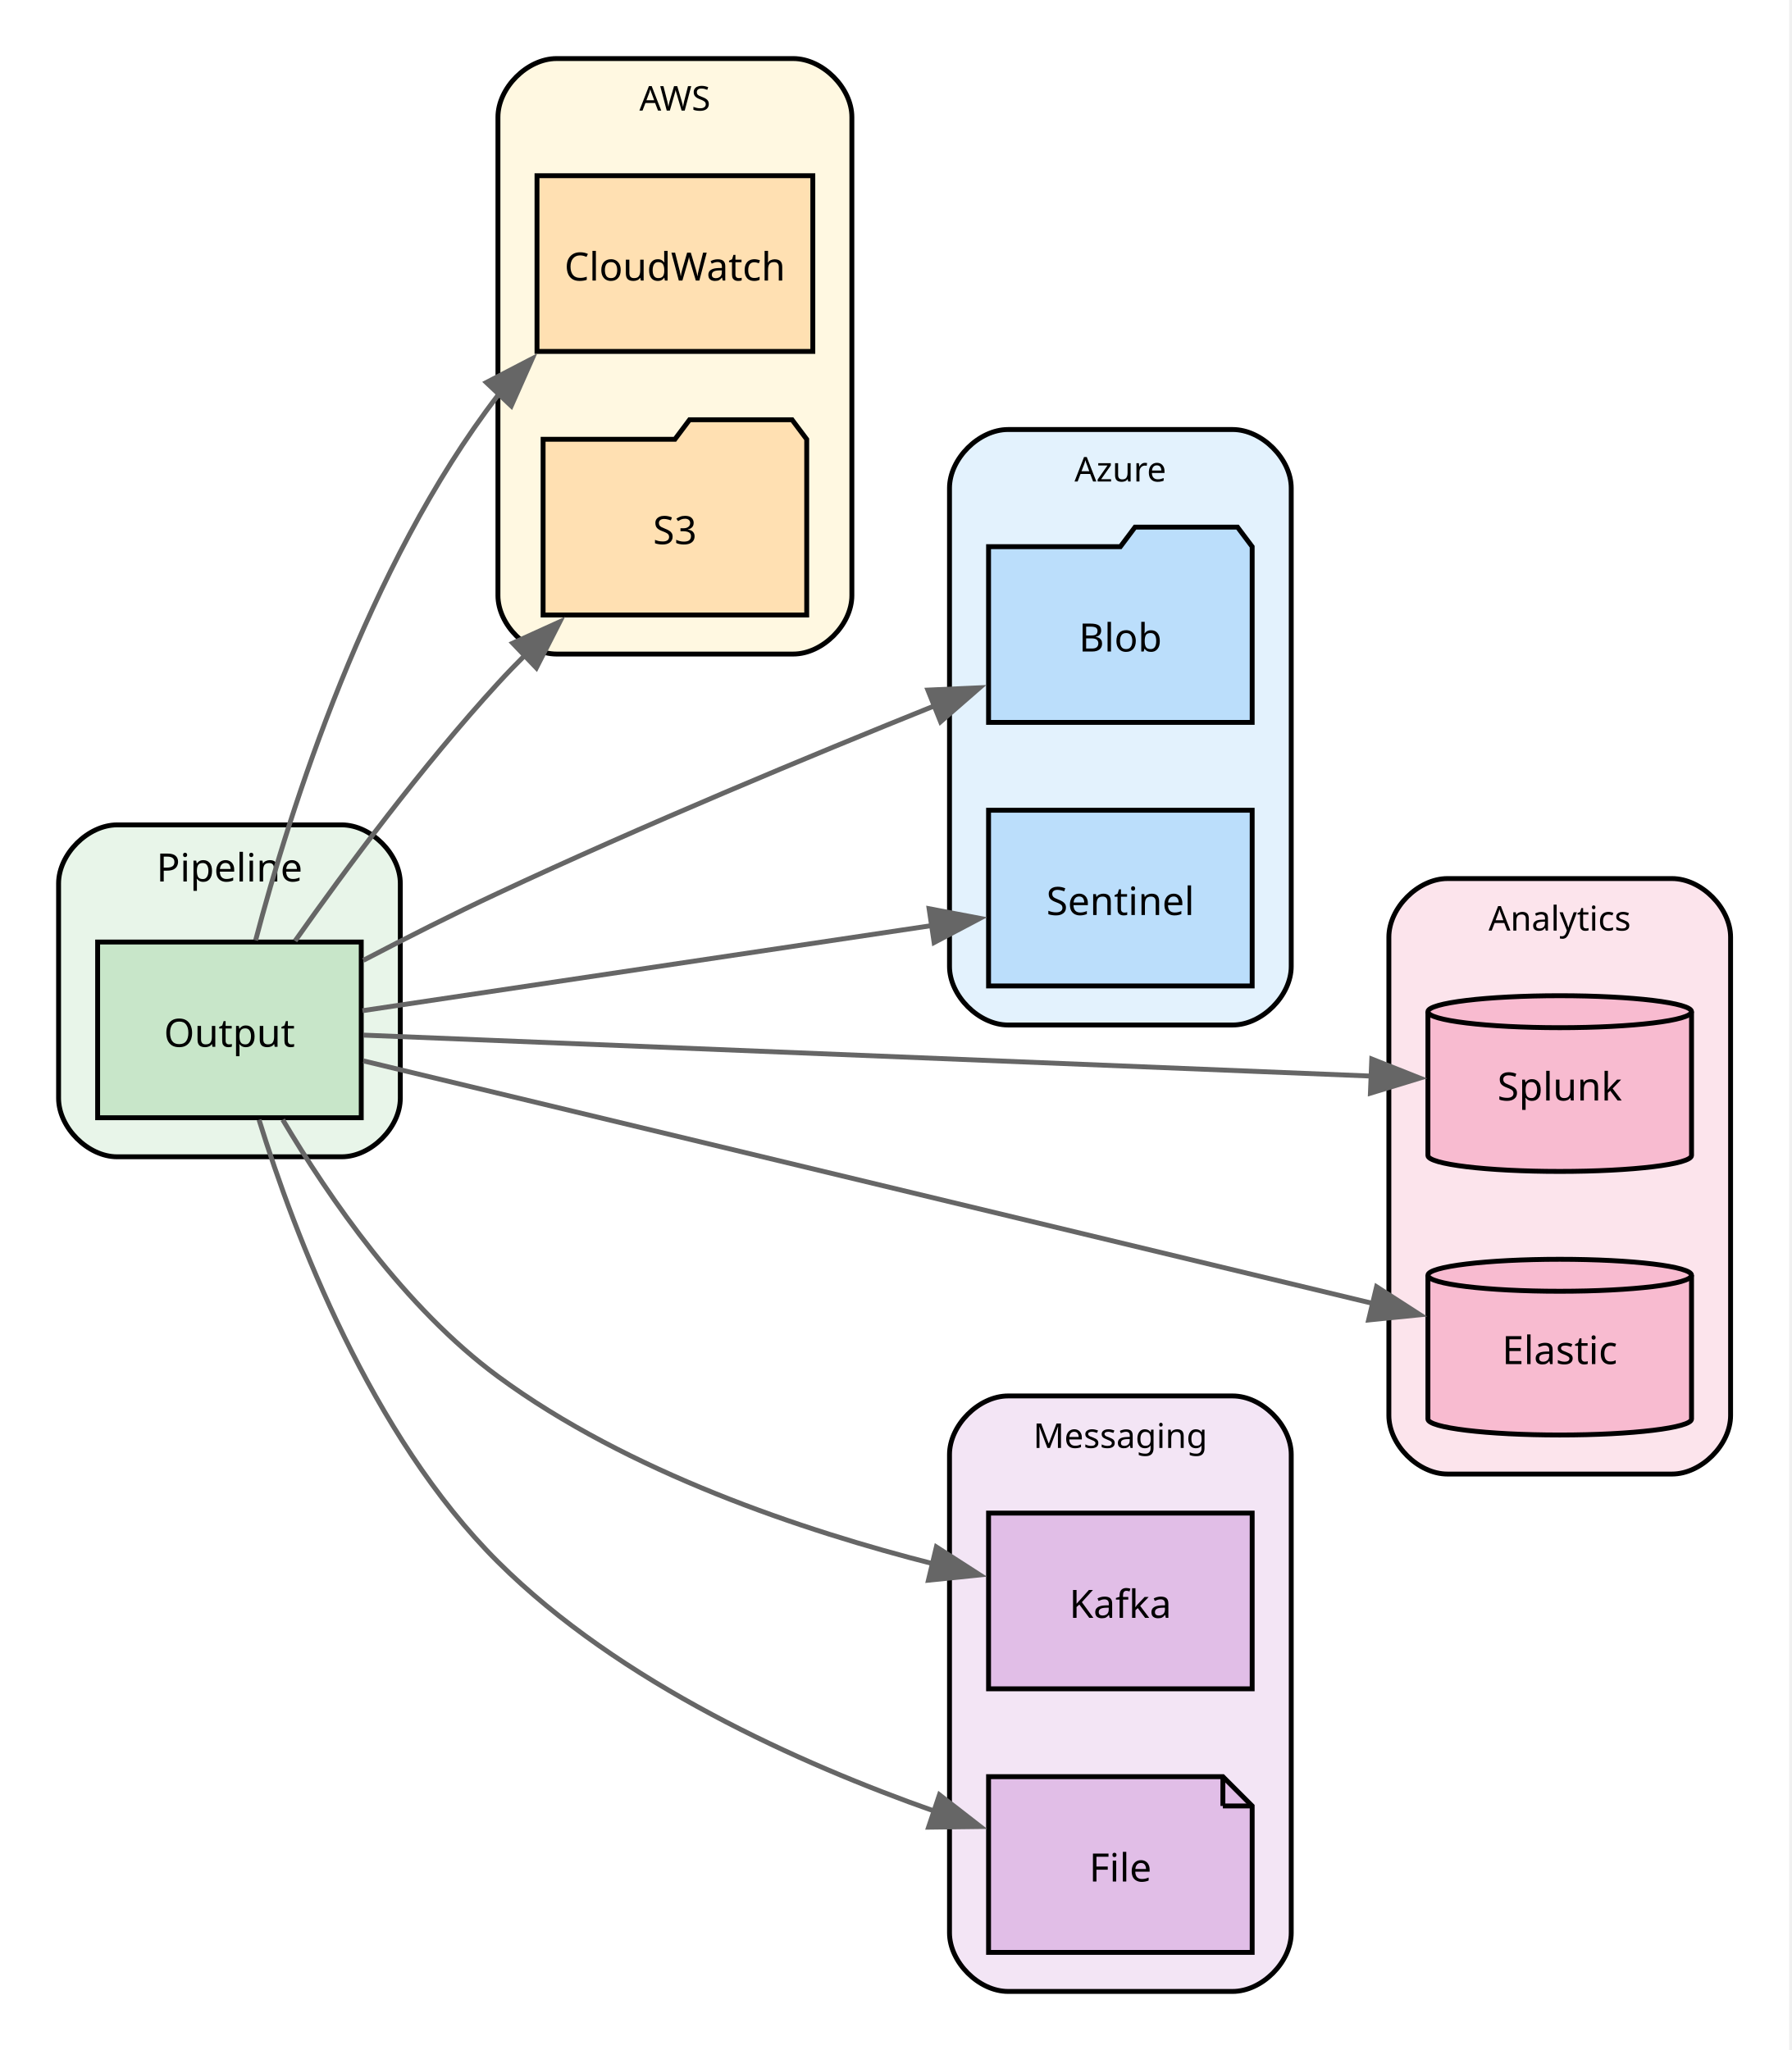
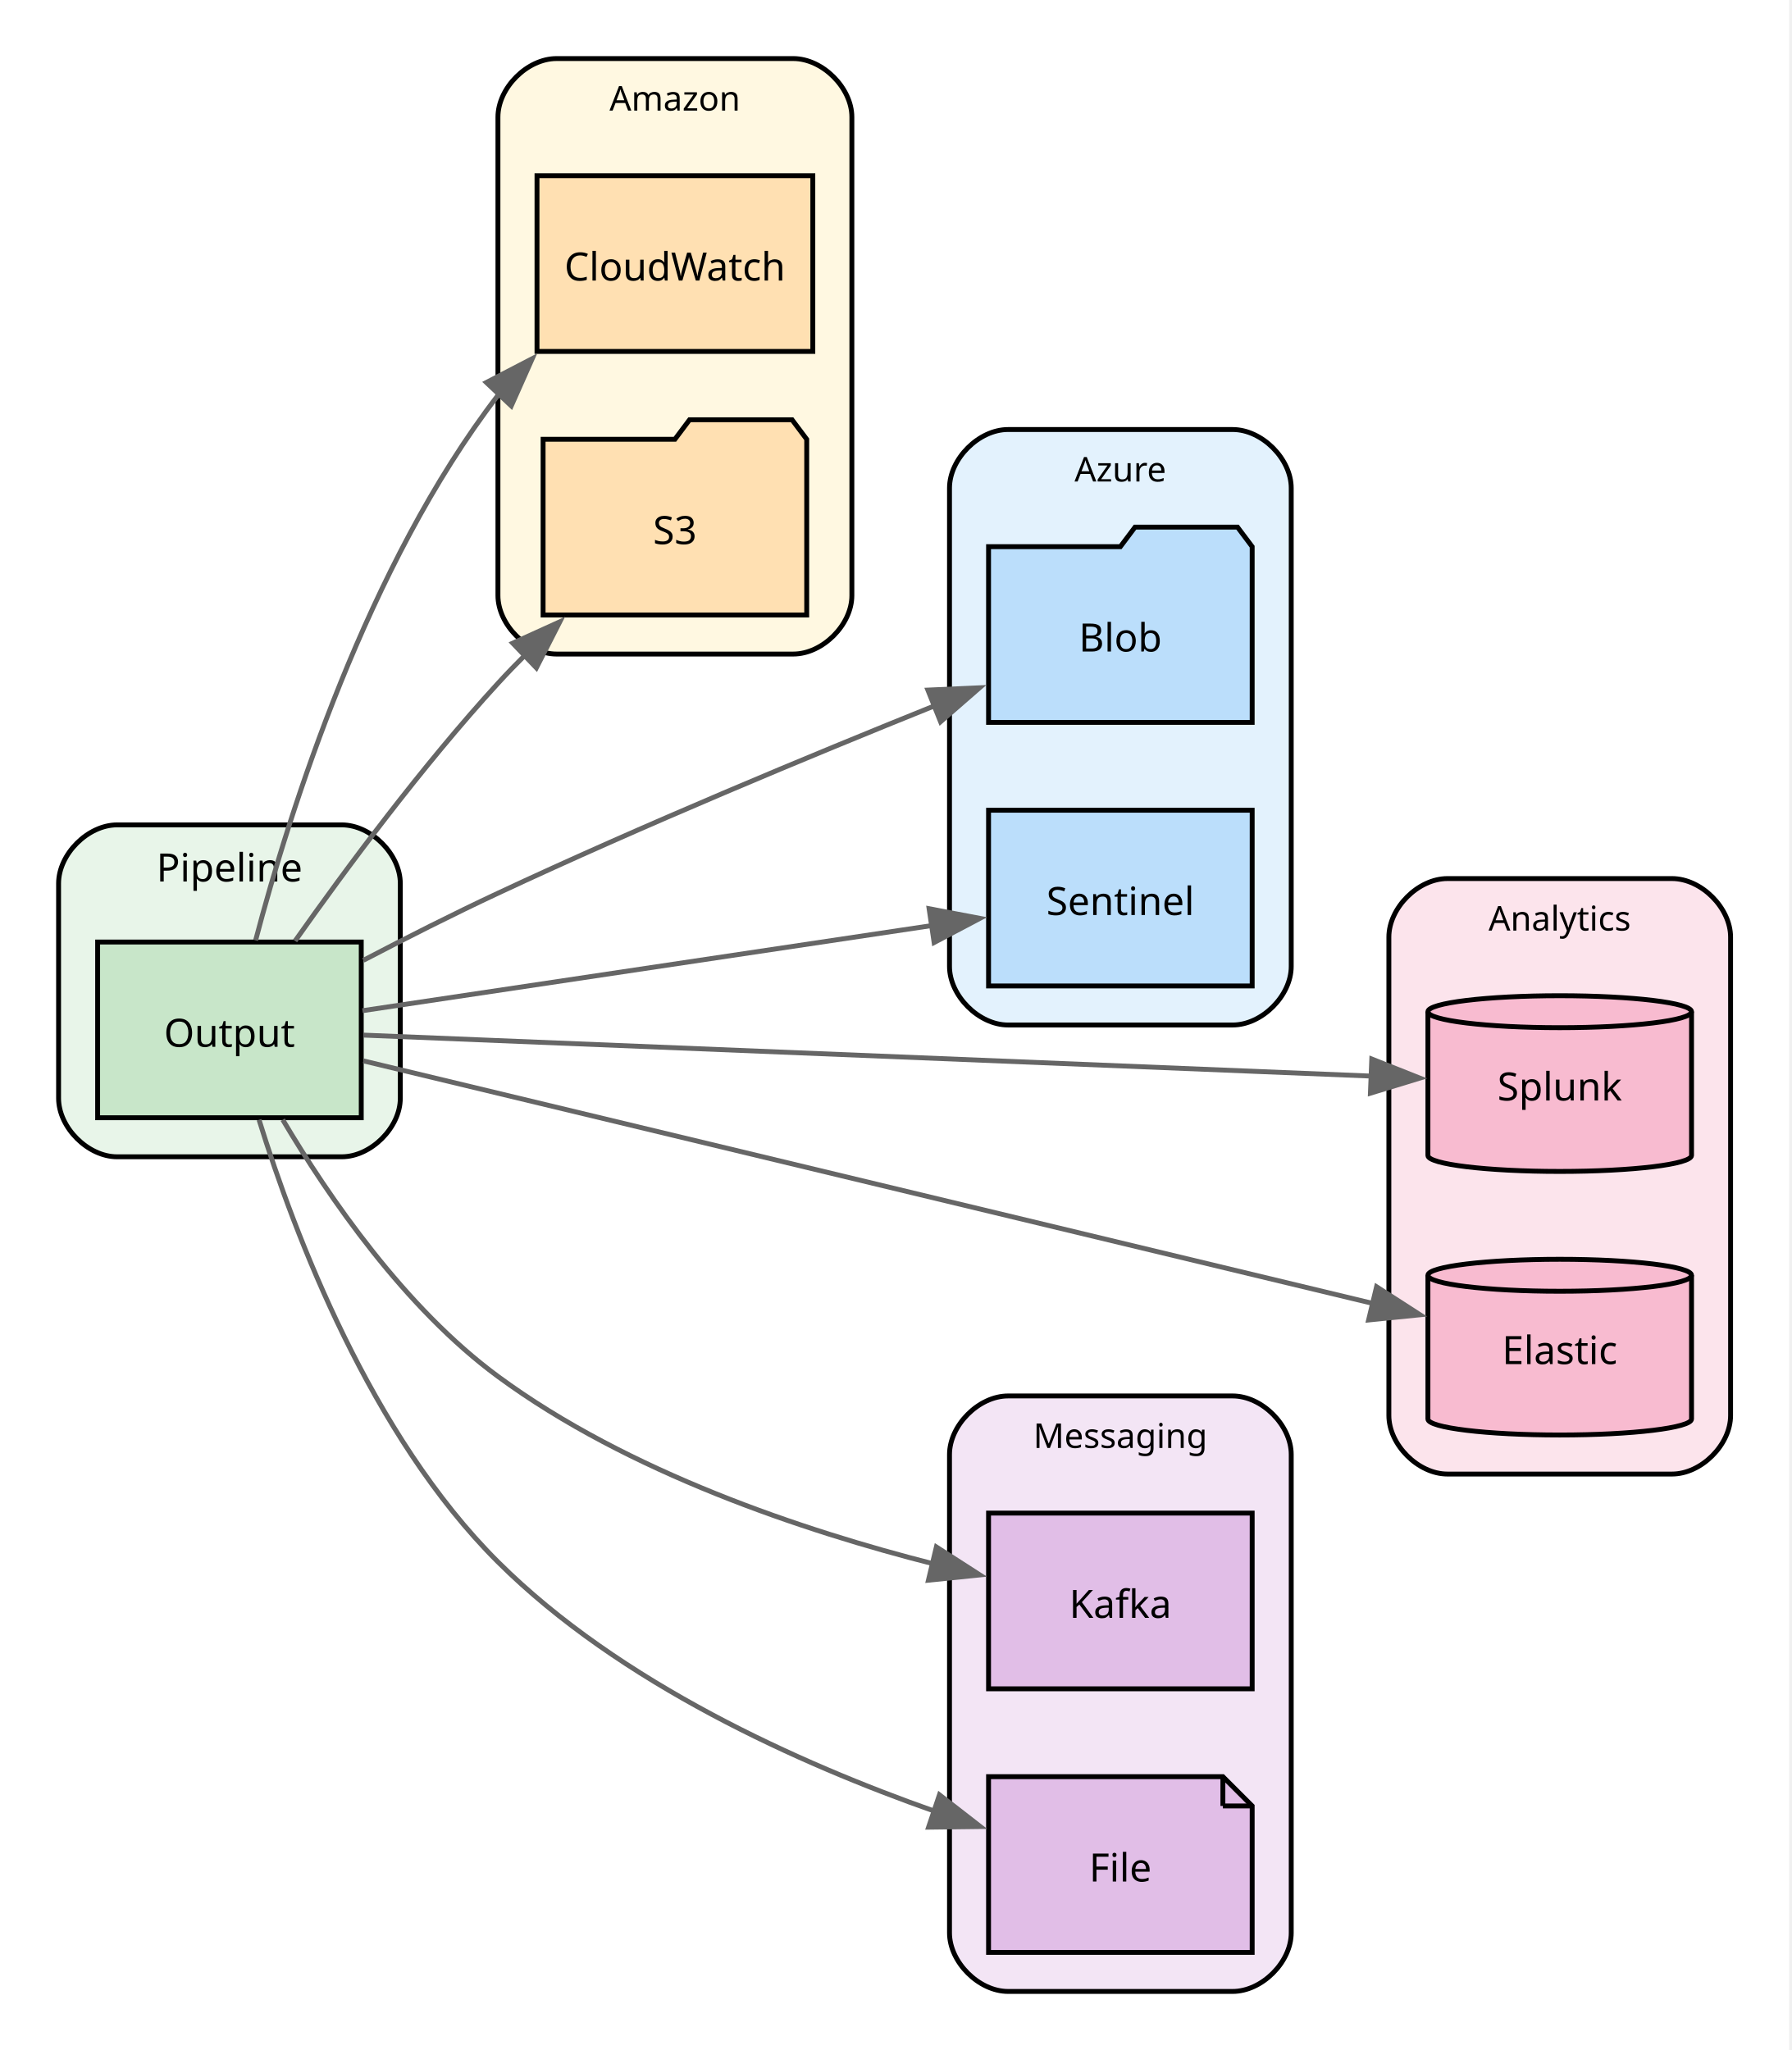
<svg xmlns="http://www.w3.org/2000/svg" width="367pt" height="420pt" viewBox="0.00 0.00 367.00 420.00">
  <g id="graph0" class="graph" transform="scale(1 1) rotate(0) translate(4 416)">
    <polygon fill="white" stroke="none" points="-4,4 -4,-416 362.5,-416 362.5,4 -4,4" />
    <g id="clust1" class="cluster">
      <path fill="#e8f5e9" stroke="black" d="M20,-179C20,-179 66,-179 66,-179 72,-179 78,-185 78,-191 78,-191 78,-235 78,-235 78,-241 72,-247 66,-247 66,-247 20,-247 20,-247 14,-247 8,-241 8,-235 8,-235 8,-191 8,-191 8,-185 14,-179 20,-179" />
      <text xml:space="preserve" text-anchor="middle" x="43" y="-235.4" font-family="Calibri" font-size="8.00">Pipeline</text>
    </g>
    <g id="clust2" class="cluster">
      <path fill="#fff8e1" stroke="black" d="M110,-282C110,-282 158.5,-282 158.5,-282 164.5,-282 170.5,-288 170.5,-294 170.5,-294 170.5,-392 170.5,-392 170.5,-398 164.5,-404 158.5,-404 158.5,-404 110,-404 110,-404 104,-404 98,-398 98,-392 98,-392 98,-294 98,-294 98,-288 104,-282 110,-282" />
-       <text xml:space="preserve" text-anchor="middle" x="134.25" y="-393.35" font-family="Calibri" font-size="7.00">AWS</text>
+       <text xml:space="preserve" text-anchor="middle" x="134.25" y="-393.35" font-family="Calibri" font-size="7.00">Amazon</text>
    </g>
    <g id="clust3" class="cluster">
      <path fill="#e3f2fd" stroke="black" d="M202.5,-206C202.5,-206 248.5,-206 248.5,-206 254.5,-206 260.5,-212 260.5,-218 260.5,-218 260.5,-316 260.5,-316 260.5,-322 254.5,-328 248.5,-328 248.5,-328 202.5,-328 202.5,-328 196.5,-328 190.5,-322 190.5,-316 190.5,-316 190.5,-218 190.5,-218 190.5,-212 196.5,-206 202.5,-206" />
      <text xml:space="preserve" text-anchor="middle" x="225.5" y="-317.35" font-family="Calibri" font-size="7.00">Azure</text>
    </g>
    <g id="clust4" class="cluster">
      <path fill="#fce4ec" stroke="black" d="M292.5,-114C292.5,-114 338.5,-114 338.5,-114 344.5,-114 350.5,-120 350.5,-126 350.5,-126 350.5,-224 350.5,-224 350.5,-230 344.5,-236 338.5,-236 338.5,-236 292.5,-236 292.5,-236 286.5,-236 280.5,-230 280.5,-224 280.5,-224 280.5,-126 280.5,-126 280.5,-120 286.5,-114 292.5,-114" />
      <text xml:space="preserve" text-anchor="middle" x="315.5" y="-225.35" font-family="Calibri" font-size="7.00">Analytics</text>
    </g>
    <g id="clust5" class="cluster">
      <path fill="#f3e5f5" stroke="black" d="M202.5,-8C202.5,-8 248.5,-8 248.5,-8 254.5,-8 260.5,-14 260.5,-20 260.5,-20 260.5,-118 260.5,-118 260.5,-124 254.5,-130 248.5,-130 248.5,-130 202.5,-130 202.5,-130 196.5,-130 190.5,-124 190.5,-118 190.5,-118 190.5,-20 190.5,-20 190.5,-14 196.5,-8 202.5,-8" />
      <text xml:space="preserve" text-anchor="middle" x="225.5" y="-119.35" font-family="Calibri" font-size="7.00">Messaging</text>
    </g>
    <g id="node1" class="node">
      <polygon fill="#c8e6c9" stroke="black" points="70,-223 16,-223 16,-187 70,-187 70,-223" />
      <text xml:space="preserve" text-anchor="middle" x="43" y="-201.53" font-family="Calibri" font-size="8.00">Output</text>
    </g>
    <g id="node2" class="node">
      <polygon fill="#ffe0b2" stroke="black" points="161.25,-326 158.25,-330 137.25,-330 134.25,-326 107.25,-326 107.25,-290 161.25,-290 161.25,-326" />
      <text xml:space="preserve" text-anchor="middle" x="134.25" y="-304.52" font-family="Calibri" font-size="8.00">S3</text>
    </g>
    <g id="edge1" class="edge">
      <path fill="none" stroke="#666666" d="M56.45,-223.23C66.88,-238.01 82.51,-259.1 98,-276 99.86,-278.03 101.83,-280.07 103.85,-282.08" />
      <polygon fill="#666666" stroke="#666666" points="101.03,-284.23 110.68,-288.61 105.87,-279.17 101.03,-284.23" />
    </g>
    <g id="node3" class="node">
      <polygon fill="#ffe0b2" stroke="black" points="162.5,-380 106,-380 106,-344 162.5,-344 162.5,-380" />
      <text xml:space="preserve" text-anchor="middle" x="134.25" y="-358.52" font-family="Calibri" font-size="8.00">CloudWatch</text>
    </g>
    <g id="edge2" class="edge">
      <path fill="none" stroke="#666666" d="M48.36,-223.35C55.38,-250.02 71.19,-300.13 98,-335 98.07,-335.1 98.15,-335.19 98.22,-335.29" />
      <polygon fill="#666666" stroke="#666666" points="95.63,-337.64 105.03,-342.52 100.73,-332.84 95.63,-337.64" />
    </g>
    <g id="node4" class="node">
      <polygon fill="#bbdefb" stroke="black" points="252.5,-304 249.5,-308 228.5,-308 225.5,-304 198.5,-304 198.5,-268 252.5,-268 252.5,-304" />
      <text xml:space="preserve" text-anchor="middle" x="225.5" y="-282.52" font-family="Calibri" font-size="8.00">Blob</text>
    </g>
    <g id="edge3" class="edge">
      <path fill="none" stroke="#666666" d="M70.43,-219.25C79.13,-223.8 88.91,-228.75 98,-233 127.68,-246.89 162.02,-261.16 187.42,-271.39" />
      <polygon fill="#666666" stroke="#666666" points="186.07,-274.62 196.66,-275.09 188.67,-268.13 186.07,-274.62" />
    </g>
    <g id="node5" class="node">
      <polygon fill="#bbdefb" stroke="black" points="252.5,-250 198.5,-250 198.5,-214 252.5,-214 252.5,-250" />
      <text xml:space="preserve" text-anchor="middle" x="225.5" y="-228.53" font-family="Calibri" font-size="8.00">Sentinel</text>
    </g>
    <g id="edge4" class="edge">
      <path fill="none" stroke="#666666" d="M70.25,-208.93C100.99,-213.53 152.16,-221.18 187.06,-226.4" />
      <polygon fill="#666666" stroke="#666666" points="186.32,-229.83 196.73,-227.85 187.35,-222.9 186.32,-229.83" />
    </g>
    <g id="node6" class="node">
      <path fill="#f8bbd0" stroke="black" d="M342.5,-208.73C342.5,-210.53 330.4,-212 315.5,-212 300.6,-212 288.5,-210.53 288.5,-208.73 288.5,-208.73 288.5,-179.27 288.5,-179.27 288.5,-177.47 300.6,-176 315.5,-176 330.4,-176 342.5,-177.47 342.5,-179.27 342.5,-179.27 342.5,-208.73 342.5,-208.73" />
      <path fill="none" stroke="black" d="M342.5,-208.73C342.5,-206.92 330.4,-205.45 315.5,-205.45 300.6,-205.45 288.5,-206.92 288.5,-208.73" />
      <text xml:space="preserve" text-anchor="middle" x="315.5" y="-190.53" font-family="Calibri" font-size="8.00">Splunk</text>
    </g>
    <g id="edge5" class="edge">
      <path fill="none" stroke="#666666" d="M70.43,-203.93C118.73,-201.96 221.39,-197.79 276.94,-195.53" />
      <polygon fill="#666666" stroke="#666666" points="277,-199.03 286.85,-195.12 276.72,-192.03 277,-199.03" />
    </g>
    <g id="node7" class="node">
      <path fill="#f8bbd0" stroke="black" d="M342.5,-154.73C342.5,-156.53 330.4,-158 315.5,-158 300.6,-158 288.5,-156.53 288.5,-154.73 288.5,-154.73 288.5,-125.27 288.5,-125.27 288.5,-123.47 300.6,-122 315.5,-122 330.4,-122 342.5,-123.47 342.5,-125.27 342.5,-125.27 342.5,-154.73 342.5,-154.73" />
      <path fill="none" stroke="black" d="M342.5,-154.73C342.5,-152.92 330.4,-151.45 315.5,-151.45 300.6,-151.45 288.5,-152.92 288.5,-154.73" />
      <text xml:space="preserve" text-anchor="middle" x="315.5" y="-136.53" font-family="Calibri" font-size="8.00">Elastic</text>
    </g>
    <g id="edge6" class="edge">
      <path fill="none" stroke="#666666" d="M70.43,-198.65C118.83,-187.02 221.82,-162.27 277.28,-148.94" />
      <polygon fill="#666666" stroke="#666666" points="277.98,-152.37 286.89,-146.63 276.35,-145.57 277.98,-152.37" />
    </g>
    <g id="node8" class="node">
      <polygon fill="#e1bee7" stroke="black" points="252.5,-106 198.5,-106 198.5,-70 252.5,-70 252.5,-106" />
      <text xml:space="preserve" text-anchor="middle" x="225.5" y="-84.53" font-family="Calibri" font-size="8.00">Kafka</text>
    </g>
    <g id="edge7" class="edge">
      <path fill="none" stroke="#666666" d="M53.92,-186.59C63.36,-170.67 78.92,-148.05 98,-134 124.67,-114.36 160.59,-102.37 187.34,-95.57" />
      <polygon fill="#666666" stroke="#666666" points="187.81,-99.06 196.72,-93.33 186.18,-92.25 187.81,-99.06" />
    </g>
    <g id="node9" class="node">
      <polygon fill="#e1bee7" stroke="black" points="246.5,-52 198.5,-52 198.5,-16 252.5,-16 252.5,-46 246.5,-52" />
      <polyline fill="none" stroke="black" points="246.5,-52 246.5,-46" />
      <polyline fill="none" stroke="black" points="252.5,-46 246.5,-46" />
      <text xml:space="preserve" text-anchor="middle" x="225.5" y="-30.52" font-family="Calibri" font-size="8.00">File</text>
    </g>
    <g id="edge8" class="edge">
      <path fill="none" stroke="#666666" d="M49.06,-186.59C56.37,-162.97 71.96,-121.93 98,-96 122.98,-71.13 159.93,-54.61 187.46,-44.92" />
      <polygon fill="#666666" stroke="#666666" points="188.44,-48.28 196.81,-41.78 186.21,-41.65 188.44,-48.28" />
    </g>
  </g>
</svg>
